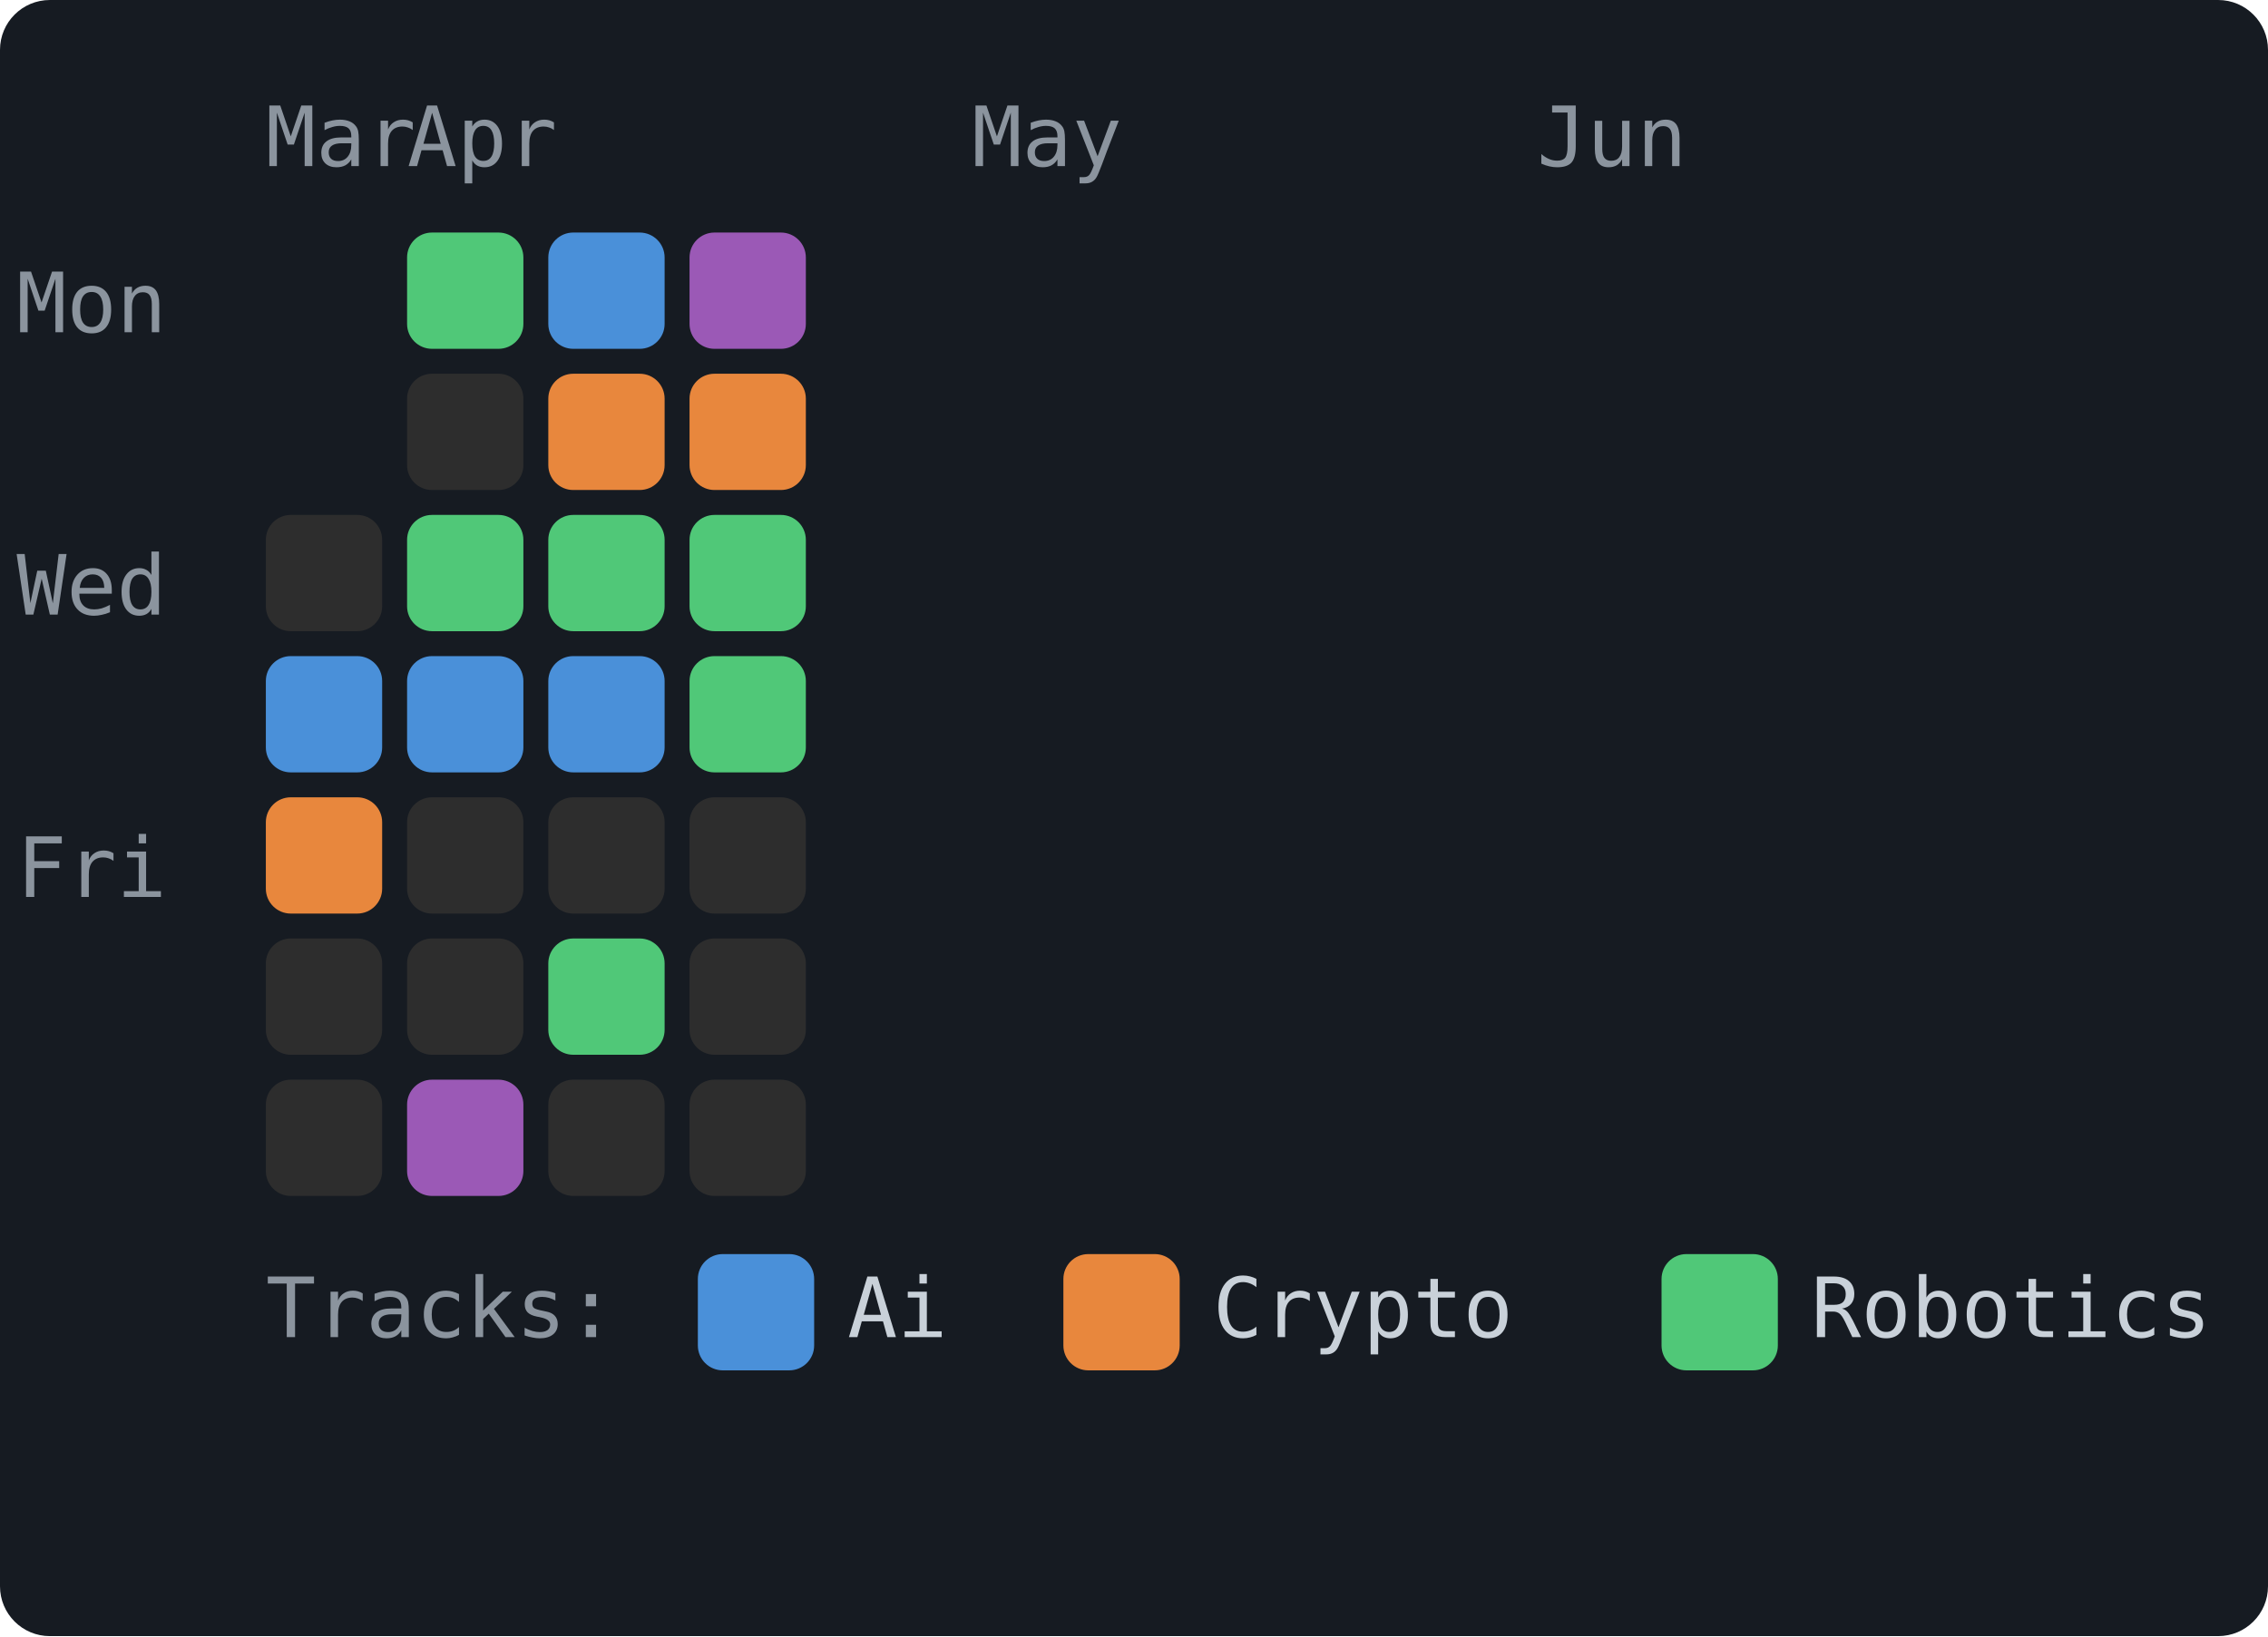
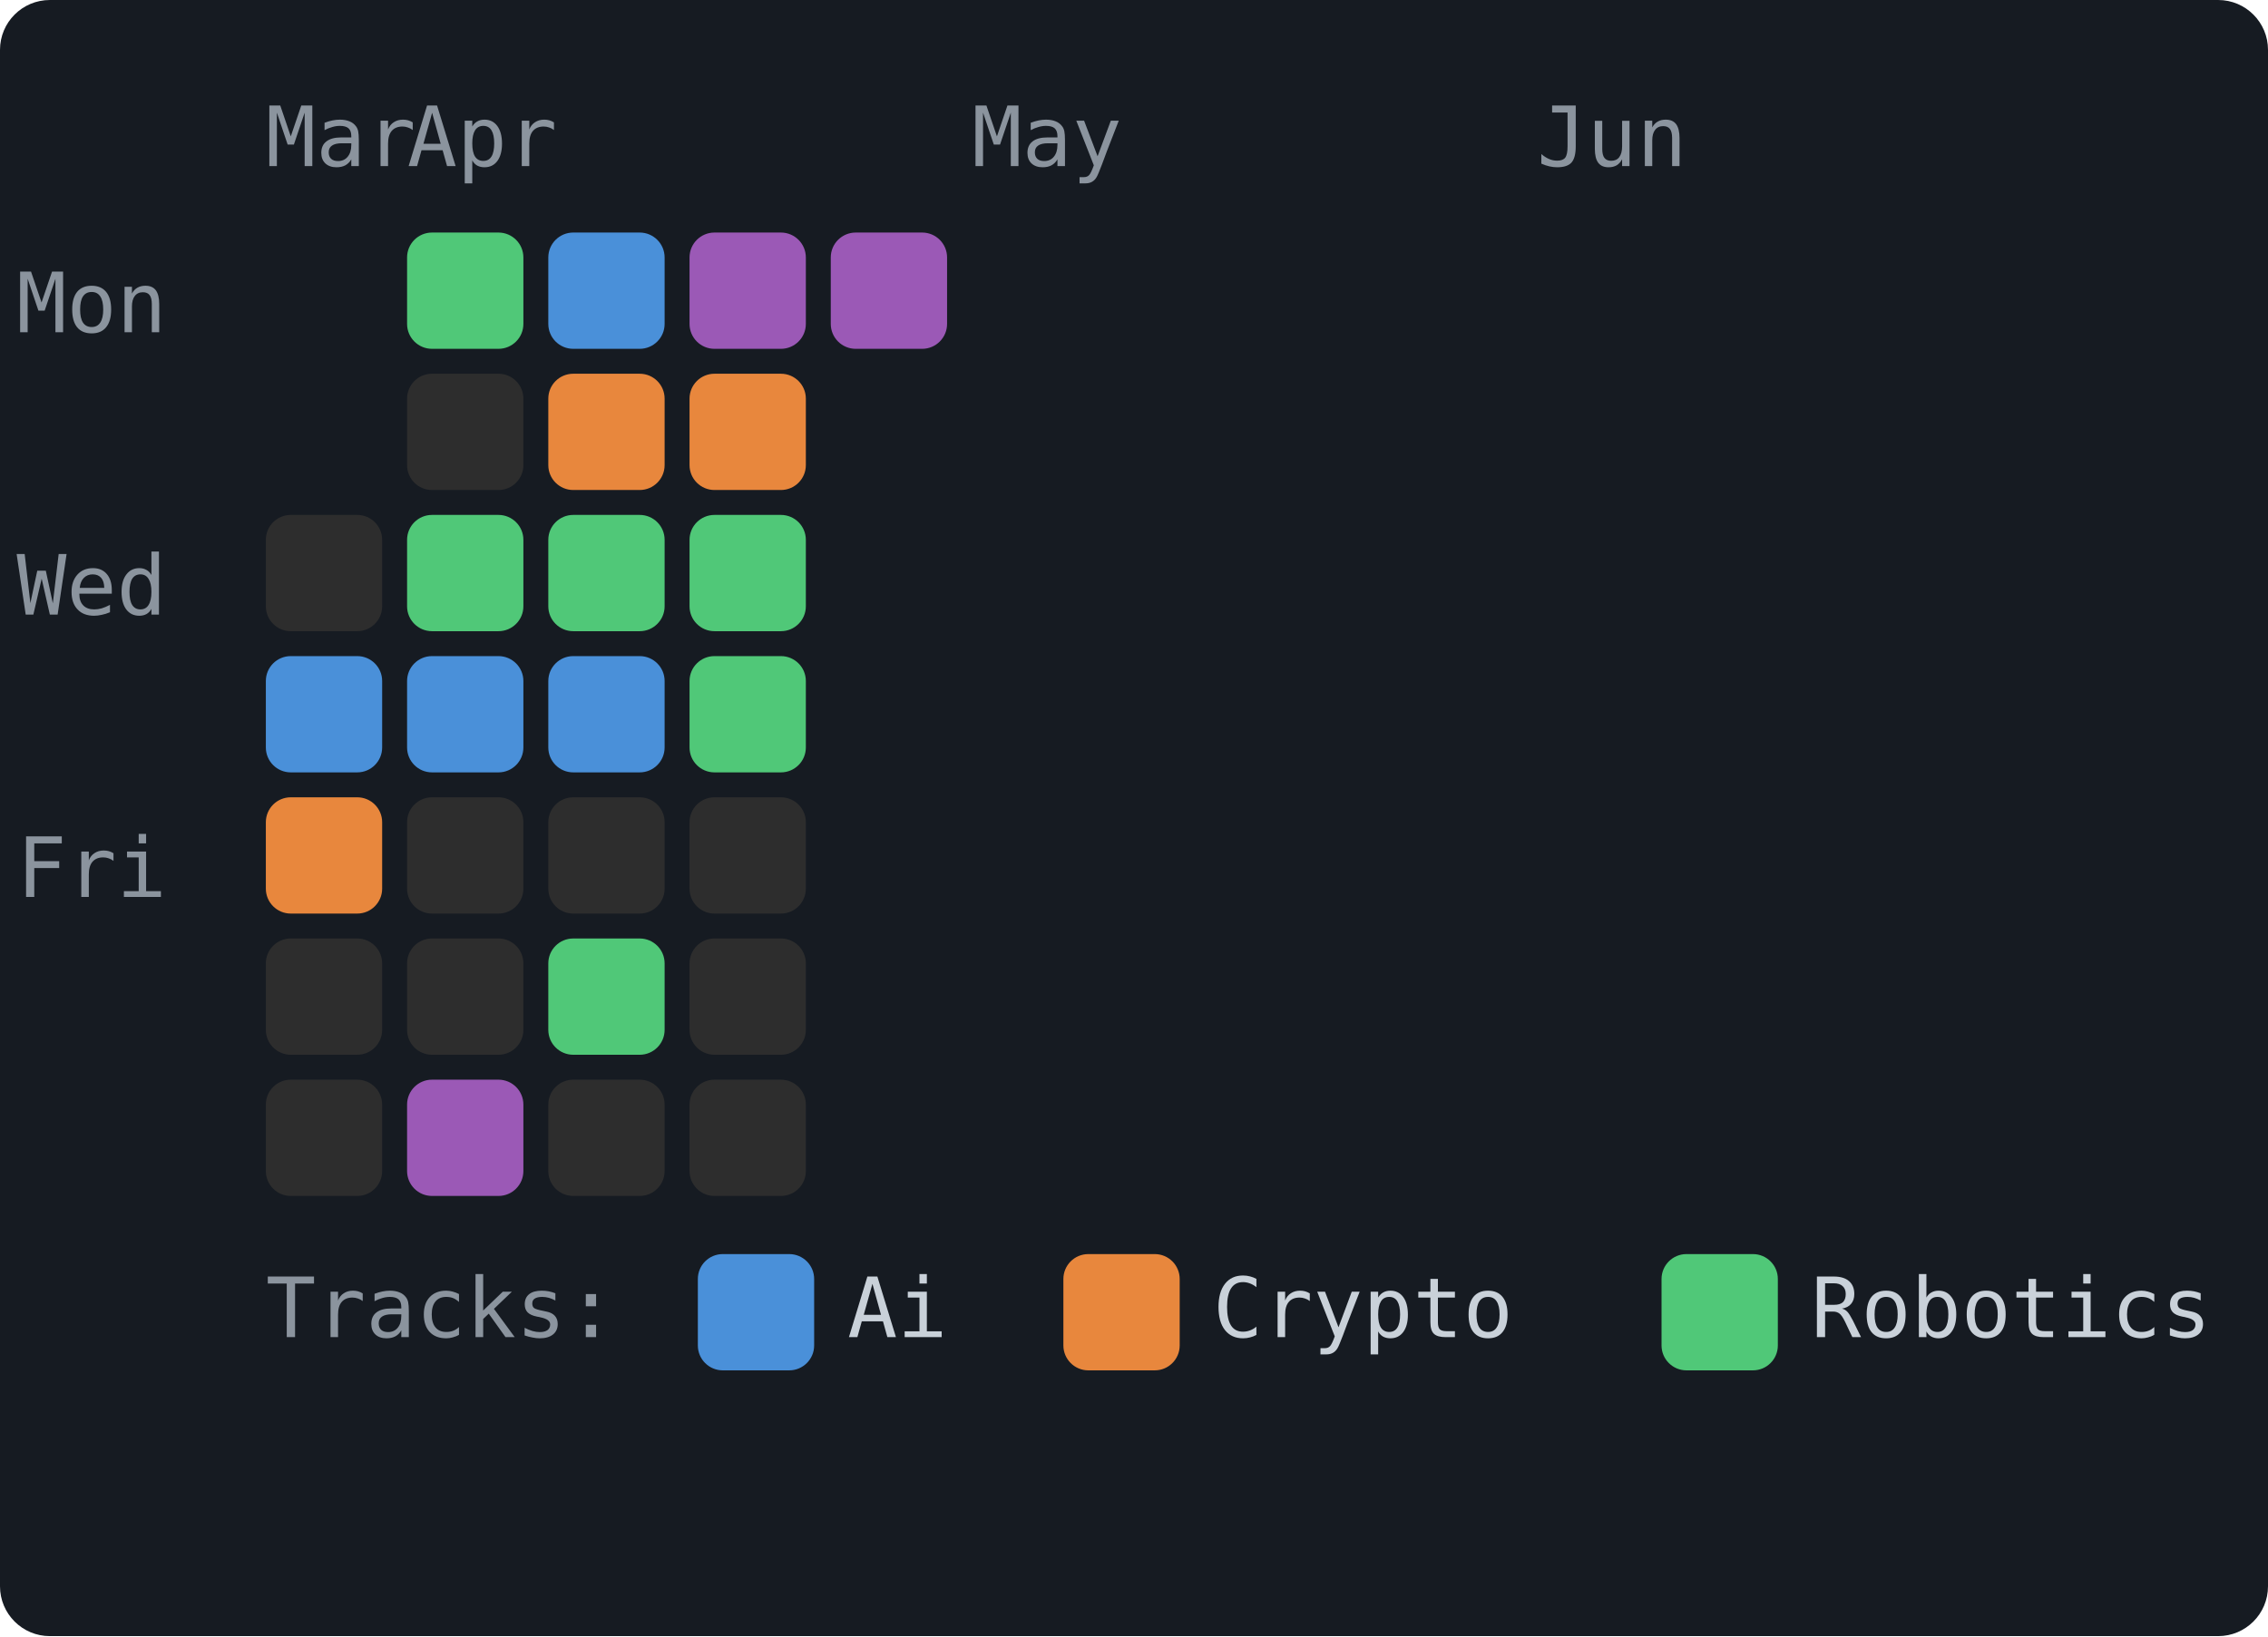
<svg xmlns="http://www.w3.org/2000/svg" width="273" height="197" viewBox="0 0 273 197">
  <rect width="273" height="197" fill="#161B22" rx="6" />
  <text x="2" y="40" fill="#8B949E" font-family="monospace" font-size="10">Mon</text>
  <text x="2" y="74" fill="#8B949E" font-family="monospace" font-size="10">Wed</text>
  <text x="2" y="108" fill="#8B949E" font-family="monospace" font-size="10">Fri</text>
  <text x="32" y="20" fill="#8B949E" font-family="monospace" font-size="10">Mar</text>
  <text x="49" y="20" fill="#8B949E" font-family="monospace" font-size="10">Apr</text>
  <text x="117" y="20" fill="#8B949E" font-family="monospace" font-size="10">May</text>
  <text x="185" y="20" fill="#8B949E" font-family="monospace" font-size="10">Jun</text>
  <rect x="32" y="62" width="14" height="14" rx="3" fill="#2D2D2D" />
  <rect x="32" y="79" width="14" height="14" rx="3" fill="#4A90D9" />
  <rect x="32" y="96" width="14" height="14" rx="3" fill="#E8873D" />
  <rect x="32" y="113" width="14" height="14" rx="3" fill="#2D2D2D" />
  <rect x="32" y="130" width="14" height="14" rx="3" fill="#2D2D2D" />
  <rect x="49" y="28" width="14" height="14" rx="3" fill="#50C878" />
  <rect x="49" y="45" width="14" height="14" rx="3" fill="#2D2D2D" />
  <rect x="49" y="62" width="14" height="14" rx="3" fill="#50C878" />
  <rect x="49" y="79" width="14" height="14" rx="3" fill="#4A90D9" />
  <rect x="49" y="96" width="14" height="14" rx="3" fill="#2D2D2D" />
  <rect x="49" y="113" width="14" height="14" rx="3" fill="#2D2D2D" />
  <rect x="49" y="130" width="14" height="14" rx="3" fill="#9B59B6" />
  <rect x="66" y="28" width="14" height="14" rx="3" fill="#4A90D9" />
  <rect x="66" y="45" width="14" height="14" rx="3" fill="#E8873D" />
  <rect x="66" y="62" width="14" height="14" rx="3" fill="#50C878" />
  <rect x="66" y="79" width="14" height="14" rx="3" fill="#4A90D9" />
  <rect x="66" y="96" width="14" height="14" rx="3" fill="#2D2D2D" />
  <rect x="66" y="113" width="14" height="14" rx="3" fill="#50C878" />
  <rect x="66" y="130" width="14" height="14" rx="3" fill="#2D2D2D" />
  <rect x="83" y="28" width="14" height="14" rx="3" fill="#9B59B6" />
  <rect x="83" y="45" width="14" height="14" rx="3" fill="#E8873D" />
  <rect x="83" y="62" width="14" height="14" rx="3" fill="#50C878" />
  <rect x="83" y="79" width="14" height="14" rx="3" fill="#50C878" />
  <rect x="83" y="96" width="14" height="14" rx="3" fill="#2D2D2D" />
  <rect x="83" y="113" width="14" height="14" rx="3" fill="#2D2D2D" />
  <rect x="83" y="130" width="14" height="14" rx="3" fill="#2D2D2D" />
+   <rect x="100" y="28" width="14" height="14" rx="3" fill="#9B59B6" />
  <text x="32" y="161" fill="#8B949E" font-family="monospace" font-size="10">Tracks:</text>
  <rect x="84" y="151" width="14" height="14" rx="3" fill="#4A90D9" />
  <text x="102" y="161" fill="#C9D1D9" font-family="monospace" font-size="10">Ai</text>
  <rect x="128" y="151" width="14" height="14" rx="3" fill="#E8873D" />
  <text x="146" y="161" fill="#C9D1D9" font-family="monospace" font-size="10">Crypto</text>
  <rect x="200" y="151" width="14" height="14" rx="3" fill="#50C878" />
  <text x="218" y="161" fill="#C9D1D9" font-family="monospace" font-size="10">Robotics</text>
  <rect x="286" y="151" width="14" height="14" rx="3" fill="#9B59B6" />
  <text x="304" y="161" fill="#C9D1D9" font-family="monospace" font-size="10">Integration</text>
  <rect x="393" y="151" width="14" height="14" rx="3" fill="#2D2D2D" />
  <text x="411" y="161" fill="#C9D1D9" font-family="monospace" font-size="10">No activity</text>
</svg>
